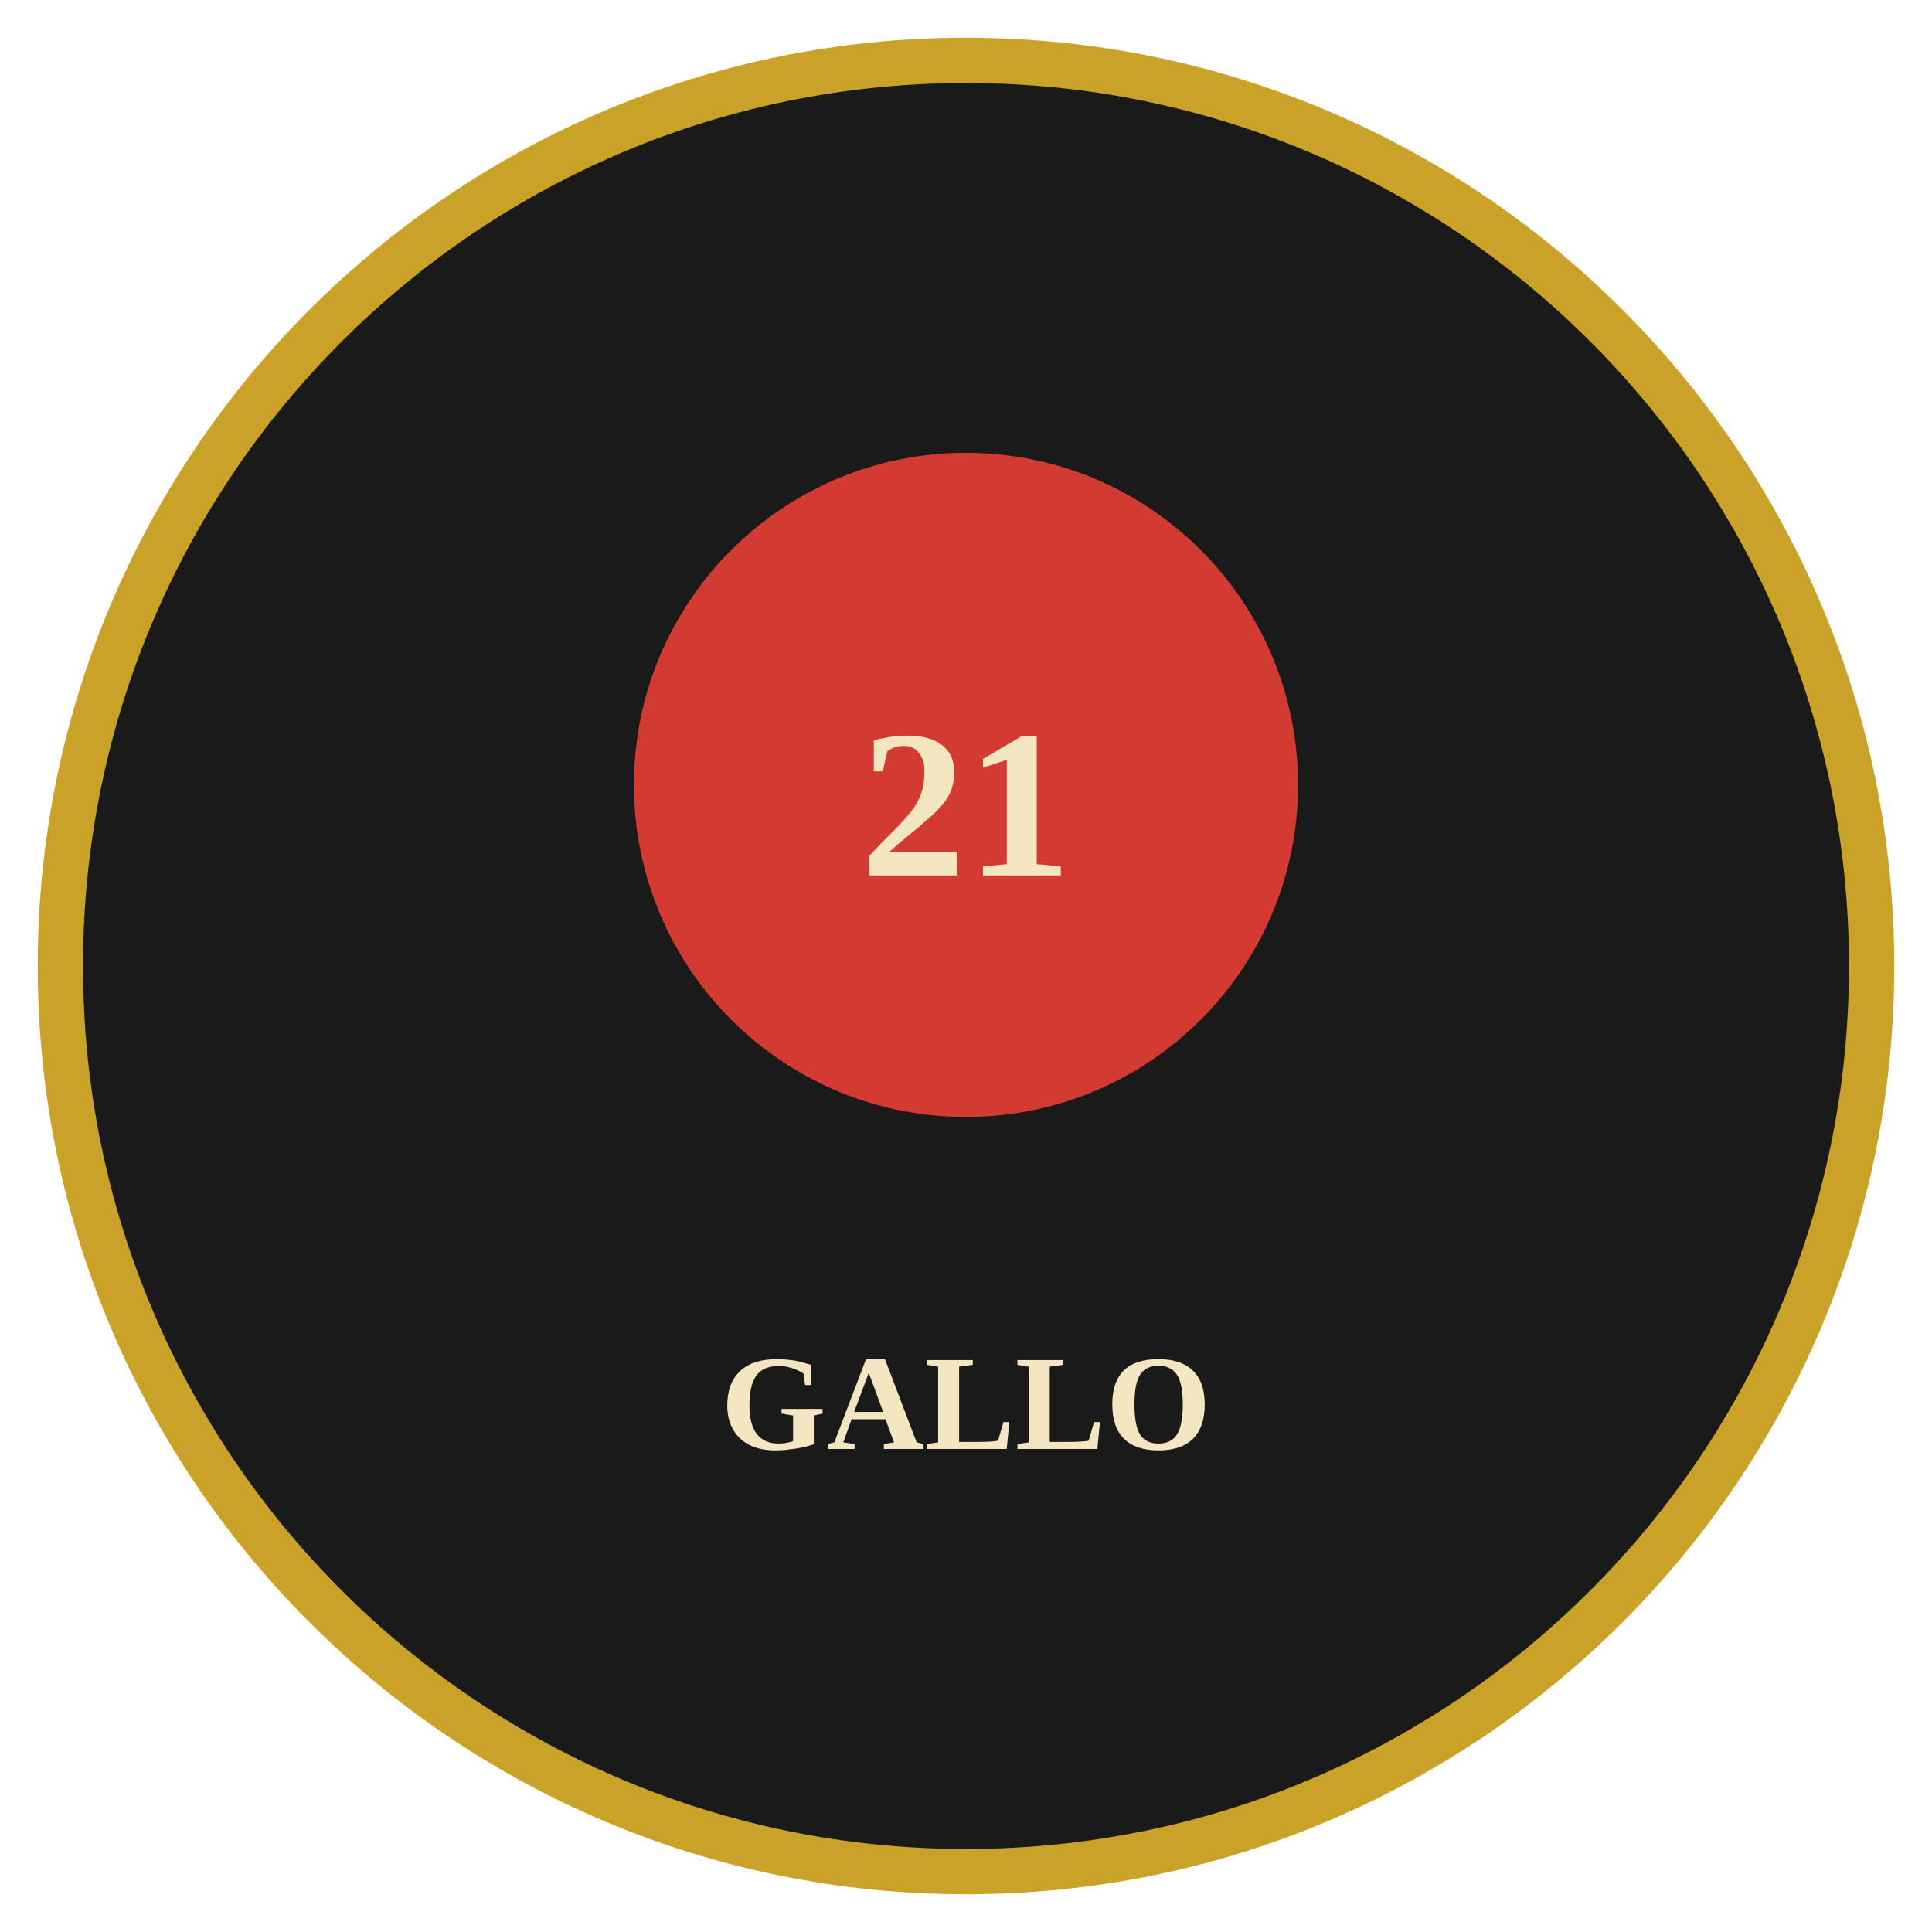
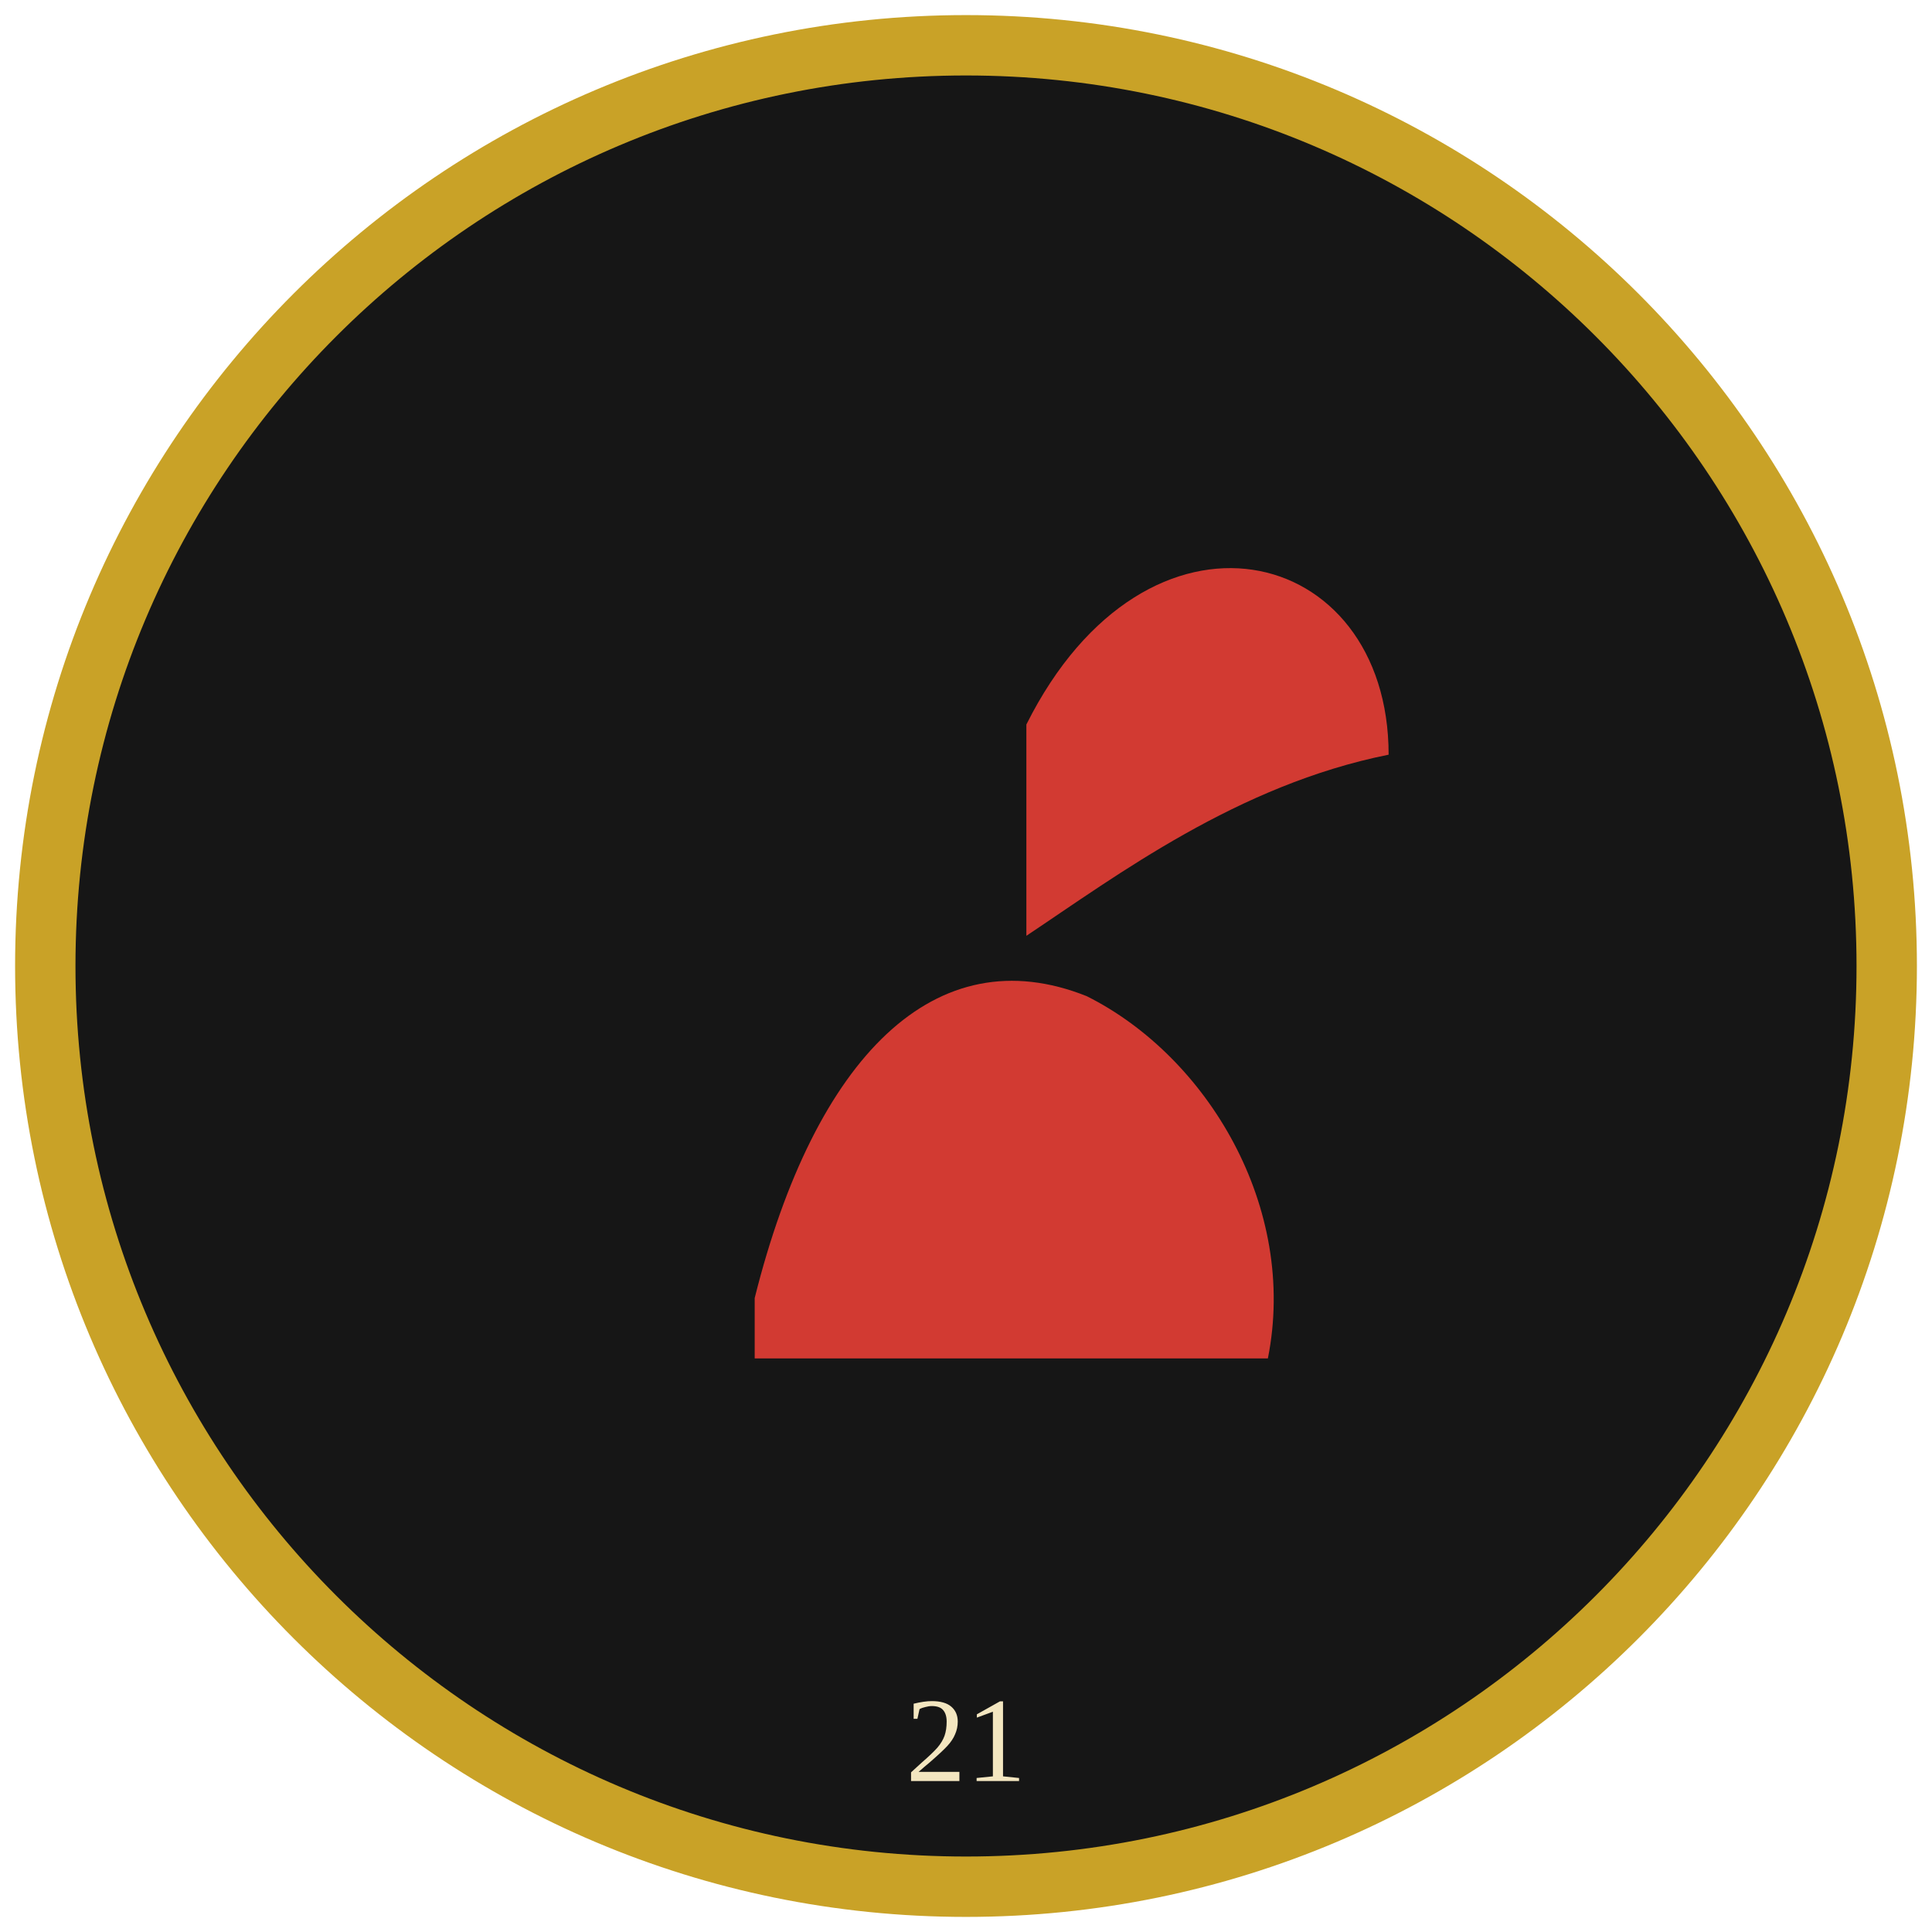
- <svg xmlns="http://www.w3.org/2000/svg" viewBox="0 0 128 128">
-   <circle cx="64" cy="64" r="60" fill="#1a1a1a" stroke="#c9a227" stroke-width="3" />
-   <circle cx="64" cy="52" r="22" fill="#d23a32" />
-   <text x="64" y="58" text-anchor="middle" font-size="14" font-weight="800" fill="#f3e6c0">21</text>
-   <text x="64" y="96" text-anchor="middle" font-size="9" font-weight="700" fill="#f3e6c0">GALLO</text>
+ <svg xmlns="http://www.w3.org/2000/svg" width="64" height="64" viewBox="0 0 128 128">
+   <circle cx="64" cy="64" r="61" fill="#161616" stroke="#c9a227" stroke-width="4" />
+   <path d="M50 86c4-16 12-24 22-20 8 4 14 14 12 24H50zM68 48c8-16 24-12 24 2-10 2-18 8-24 12z" fill="#d23a32" />
+   <text x="64" y="118" text-anchor="middle" font-size="8" fill="#f3e6c0">21</text>
</svg>
